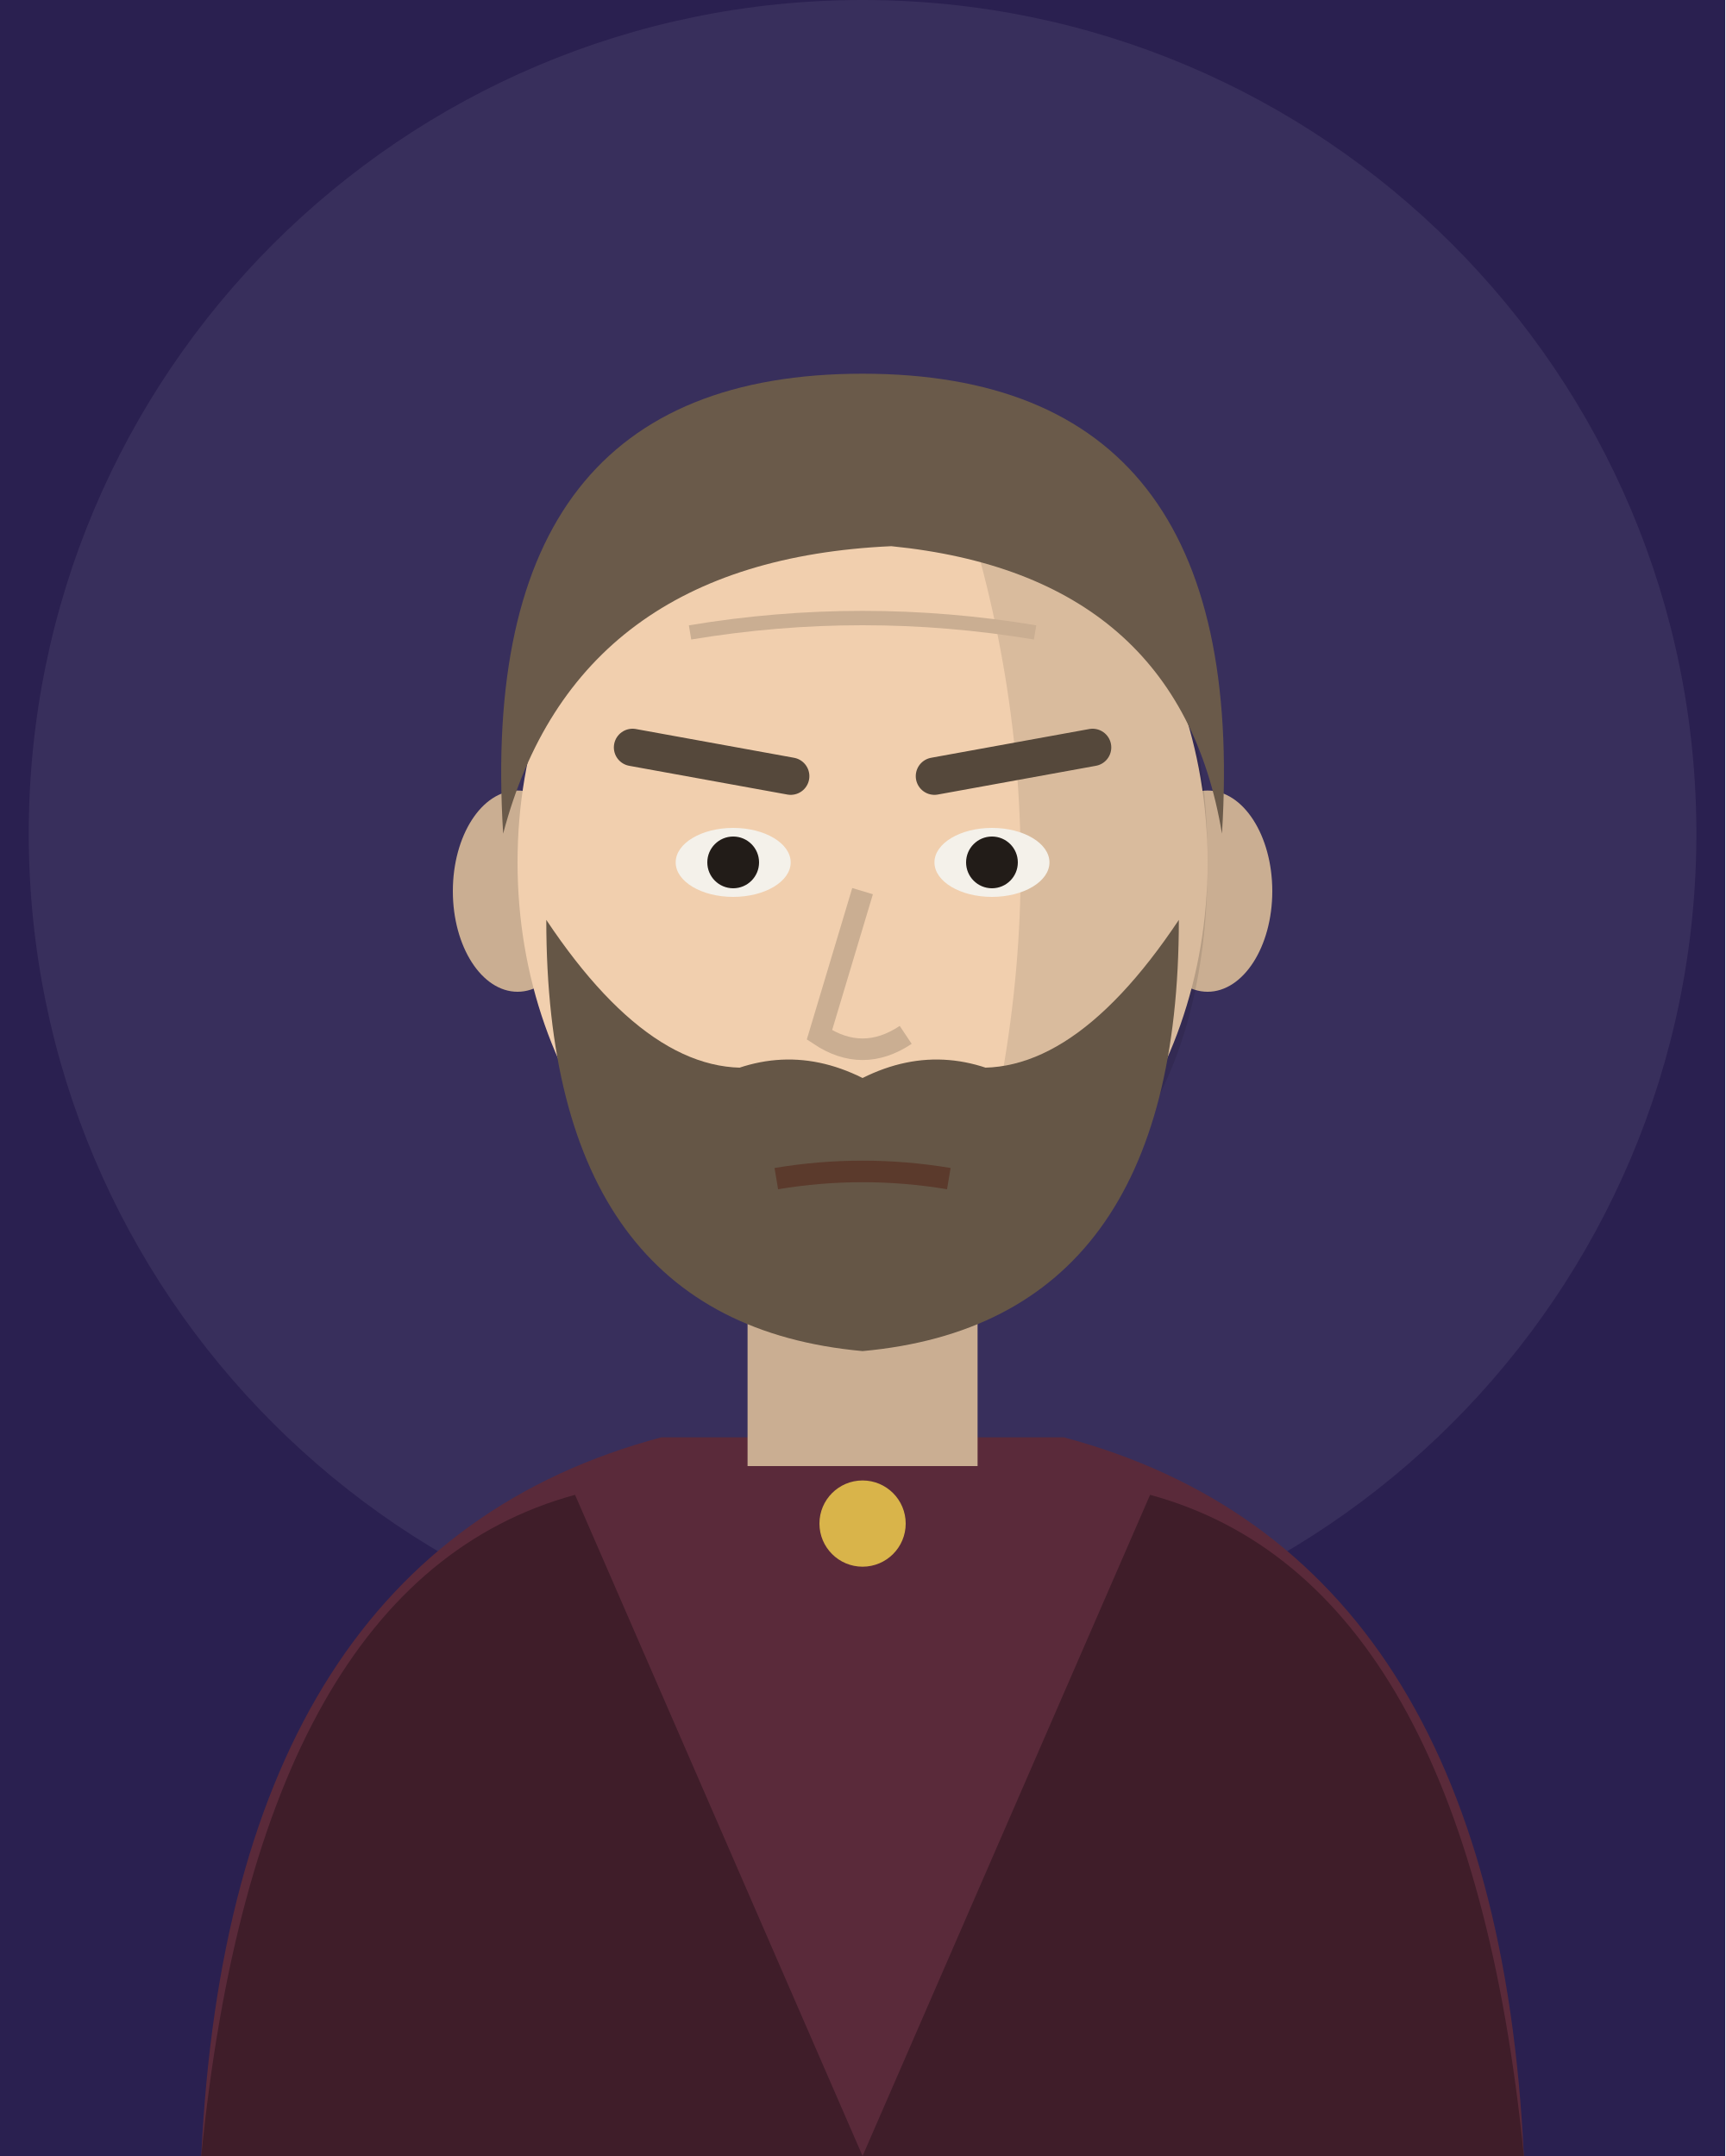
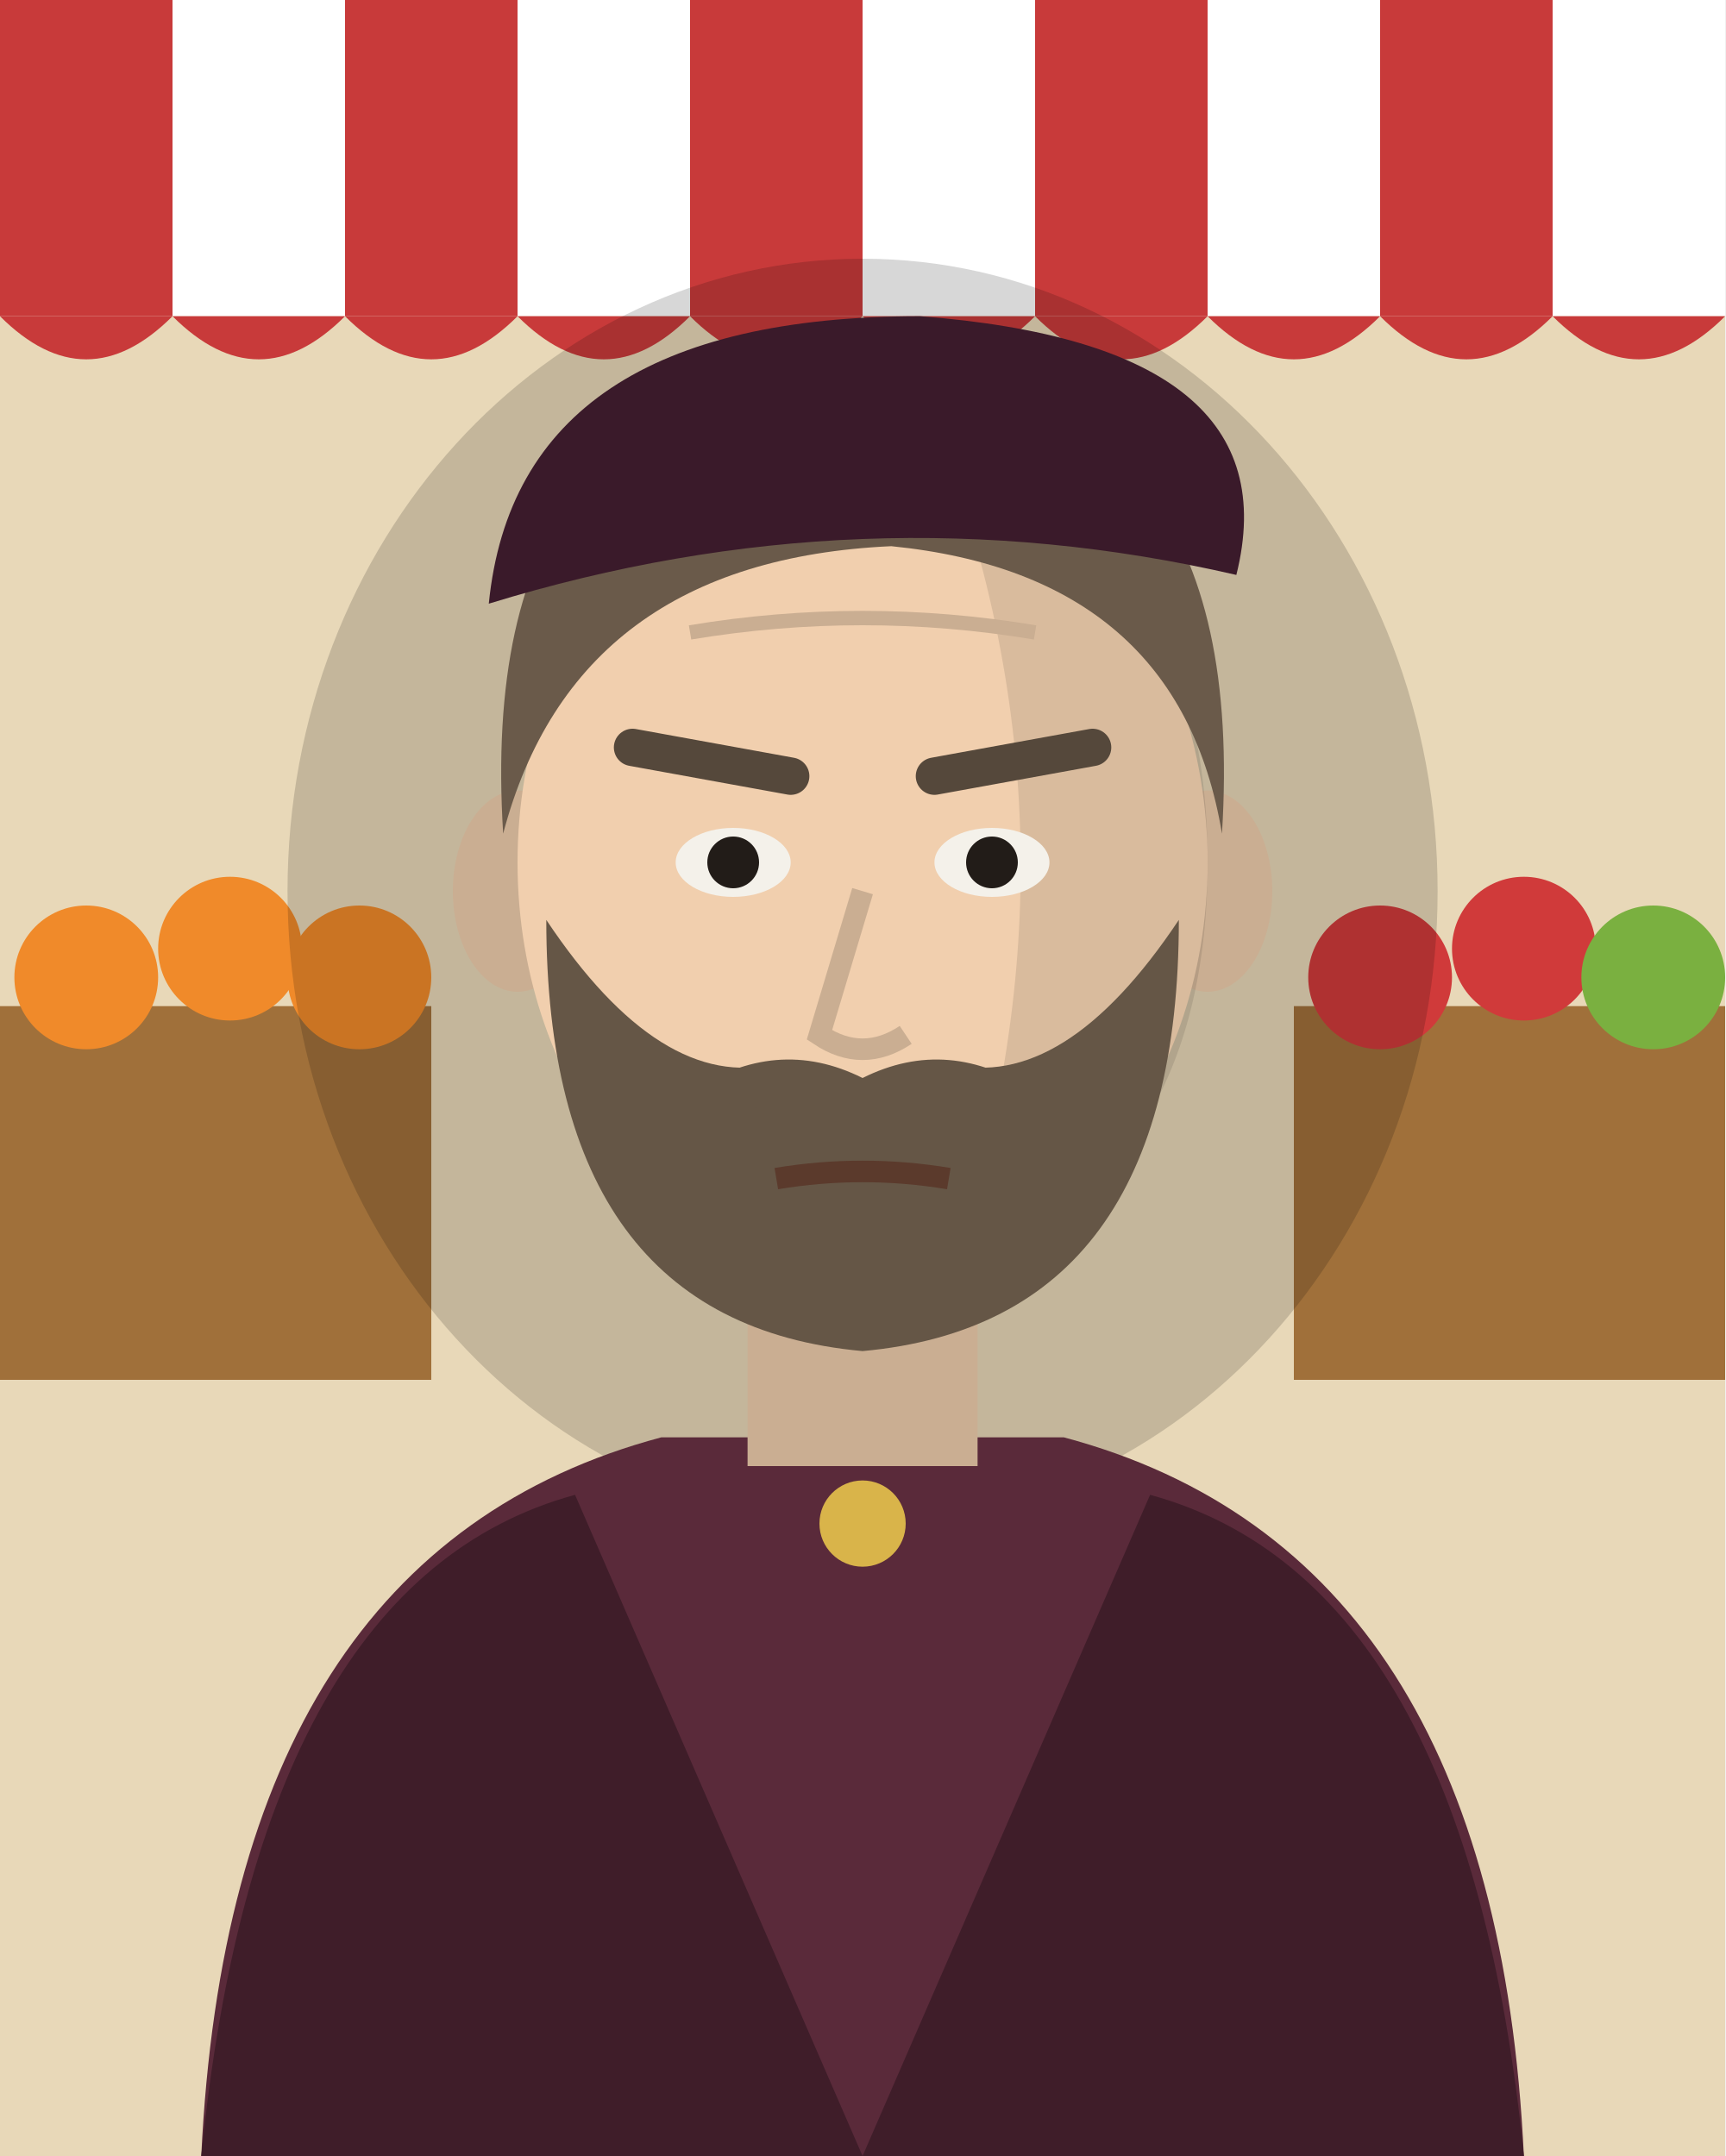
<svg xmlns="http://www.w3.org/2000/svg" viewBox="0 0 120 150" role="img" aria-label="Ugolino Sismondi">
  <style>.fx{transform-box:fill-box;transform-origin:center}.tw{animation:tw 3s ease-in-out infinite}.pu{animation:pu 4s ease-in-out infinite}@keyframes tw{50%{opacity:.25}}@keyframes pu{50%{opacity:.55}}@keyframes spin{to{transform:rotate(360deg)}}@media (prefers-reduced-motion:reduce){*{animation:none!important}}</style>
-   <rect width="120" height="150" fill="#2a2050" />
-   <circle cx="60" cy="58" r="58" fill="#fff" opacity=".07" />
+   <rect width="120" height="150" fill="#e8d8b8" />
+   <path d="M0 0 H120 V22 H0Z" fill="#fff" />
+   <path d="M0 0 h12 v22 h-12Z M24 0 h12 v22 h-12Z M48 0 h12 v22 h-12Z M72 0 h12 v22 h-12Z M96 0 h12 v22 h-12Z" fill="#c83a3a" />
+   <path d="M0 22 q6 6 12 0 q6 6 12 0 q6 6 12 0 q6 6 12 0 q6 6 12 0 q6 6 12 0 q6 6 12 0 q6 6 12 0 q6 6 12 0 q6 6 12 0" fill="#c83a3a" />
+   <rect x="0" y="70" width="30" height="26" fill="#a0703a" />
+   <rect x="90" y="70" width="30" height="26" fill="#a0703a" />
+   <g>
+     <circle cx="6" cy="68" r="5" fill="#f08a2a" />
+     <circle cx="16" cy="66" r="5" fill="#f08a2a" />
+     <circle cx="25" cy="68" r="5" fill="#f08a2a" />
+     <circle cx="96" cy="68" r="5" fill="#d03a3a" />
+     <circle cx="106" cy="66" r="5" fill="#d03a3a" />
+     <circle cx="115" cy="68" r="5" fill="#7ab040" />
+   </g>
+   <ellipse cx="60" cy="62" rx="40" ry="44" fill="#000" opacity=".16" />
  <path d="M14 150 Q16 108 46 100 H74 Q104 108 106 150Z" fill="#5a2a3a" />
  <path d="M14 150 Q18 110 40 104 L60 150Z M106 150 Q102 110 80 104 L60 150Z" fill="#3f1d29" />
  <circle cx="60" cy="106" r="3" fill="#d9b44a" />
  <rect x="52" y="86" width="16" height="16" fill="#caae92" />
  <ellipse cx="36" cy="62" rx="4.5" ry="7" fill="#caae92" />
  <ellipse cx="84" cy="62" rx="4.5" ry="7" fill="#caae92" />
  <ellipse cx="60" cy="60" rx="24" ry="29" fill="#f1cfae" />
  <path d="M66 32 Q84 38 84 60 Q84 82 66 89 Q76 60 66 32Z" fill="#000" opacity=".1" />
  <path d="M35 58 Q33 26 60 26 Q87 26 85 58 Q82 40 62 38 Q40 39 35 58Z" fill="#6a5a4a" />
  <path d="M48 44 Q60 42 72 44 M42 70 Q44 76 47 80 M78 70 Q76 76 73 80" stroke="#caae92" stroke-width="1" fill="none" />
  <path d="M44 52 L55 54 M65 54 L76 52" stroke="#55483b" stroke-width="2.6" stroke-linecap="round" />
  <ellipse cx="51" cy="60" rx="4" ry="2.4" fill="#f4f1ea" />
  <circle cx="51" cy="60" r="1.8" fill="#221c18" />
  <ellipse cx="69" cy="60" rx="4" ry="2.4" fill="#f4f1ea" />
  <circle cx="69" cy="60" r="1.8" fill="#221c18" />
  <path d="M60 62 L57 72 Q60 74 63 72" fill="none" stroke="#caae92" stroke-width="1.5" />
  <path d="M53 80 Q60 79 67 80" stroke="#6b3b2e" stroke-width="1.8" fill="none" />
  <path d="M38 64 Q38 92 60 94 Q82 92 82 64 Q74 76 66 74 Q60 78 54 74 Q46 76 38 64Z" fill="#655646" />
  <path d="M48 76 Q54 72 60 75 Q66 72 72 76 Q66 78 60 77 Q54 78 48 76Z" fill="#655646" />
  <path d="M54 82 Q60 81 66 82" stroke="#5b3a2c" stroke-width="1.5" fill="none" />
+   <path d="M34 42 Q36 22 64 22 Q90 24 86 40 Q60 34 34 42Z" fill="#3a1a2a" />
</svg>
